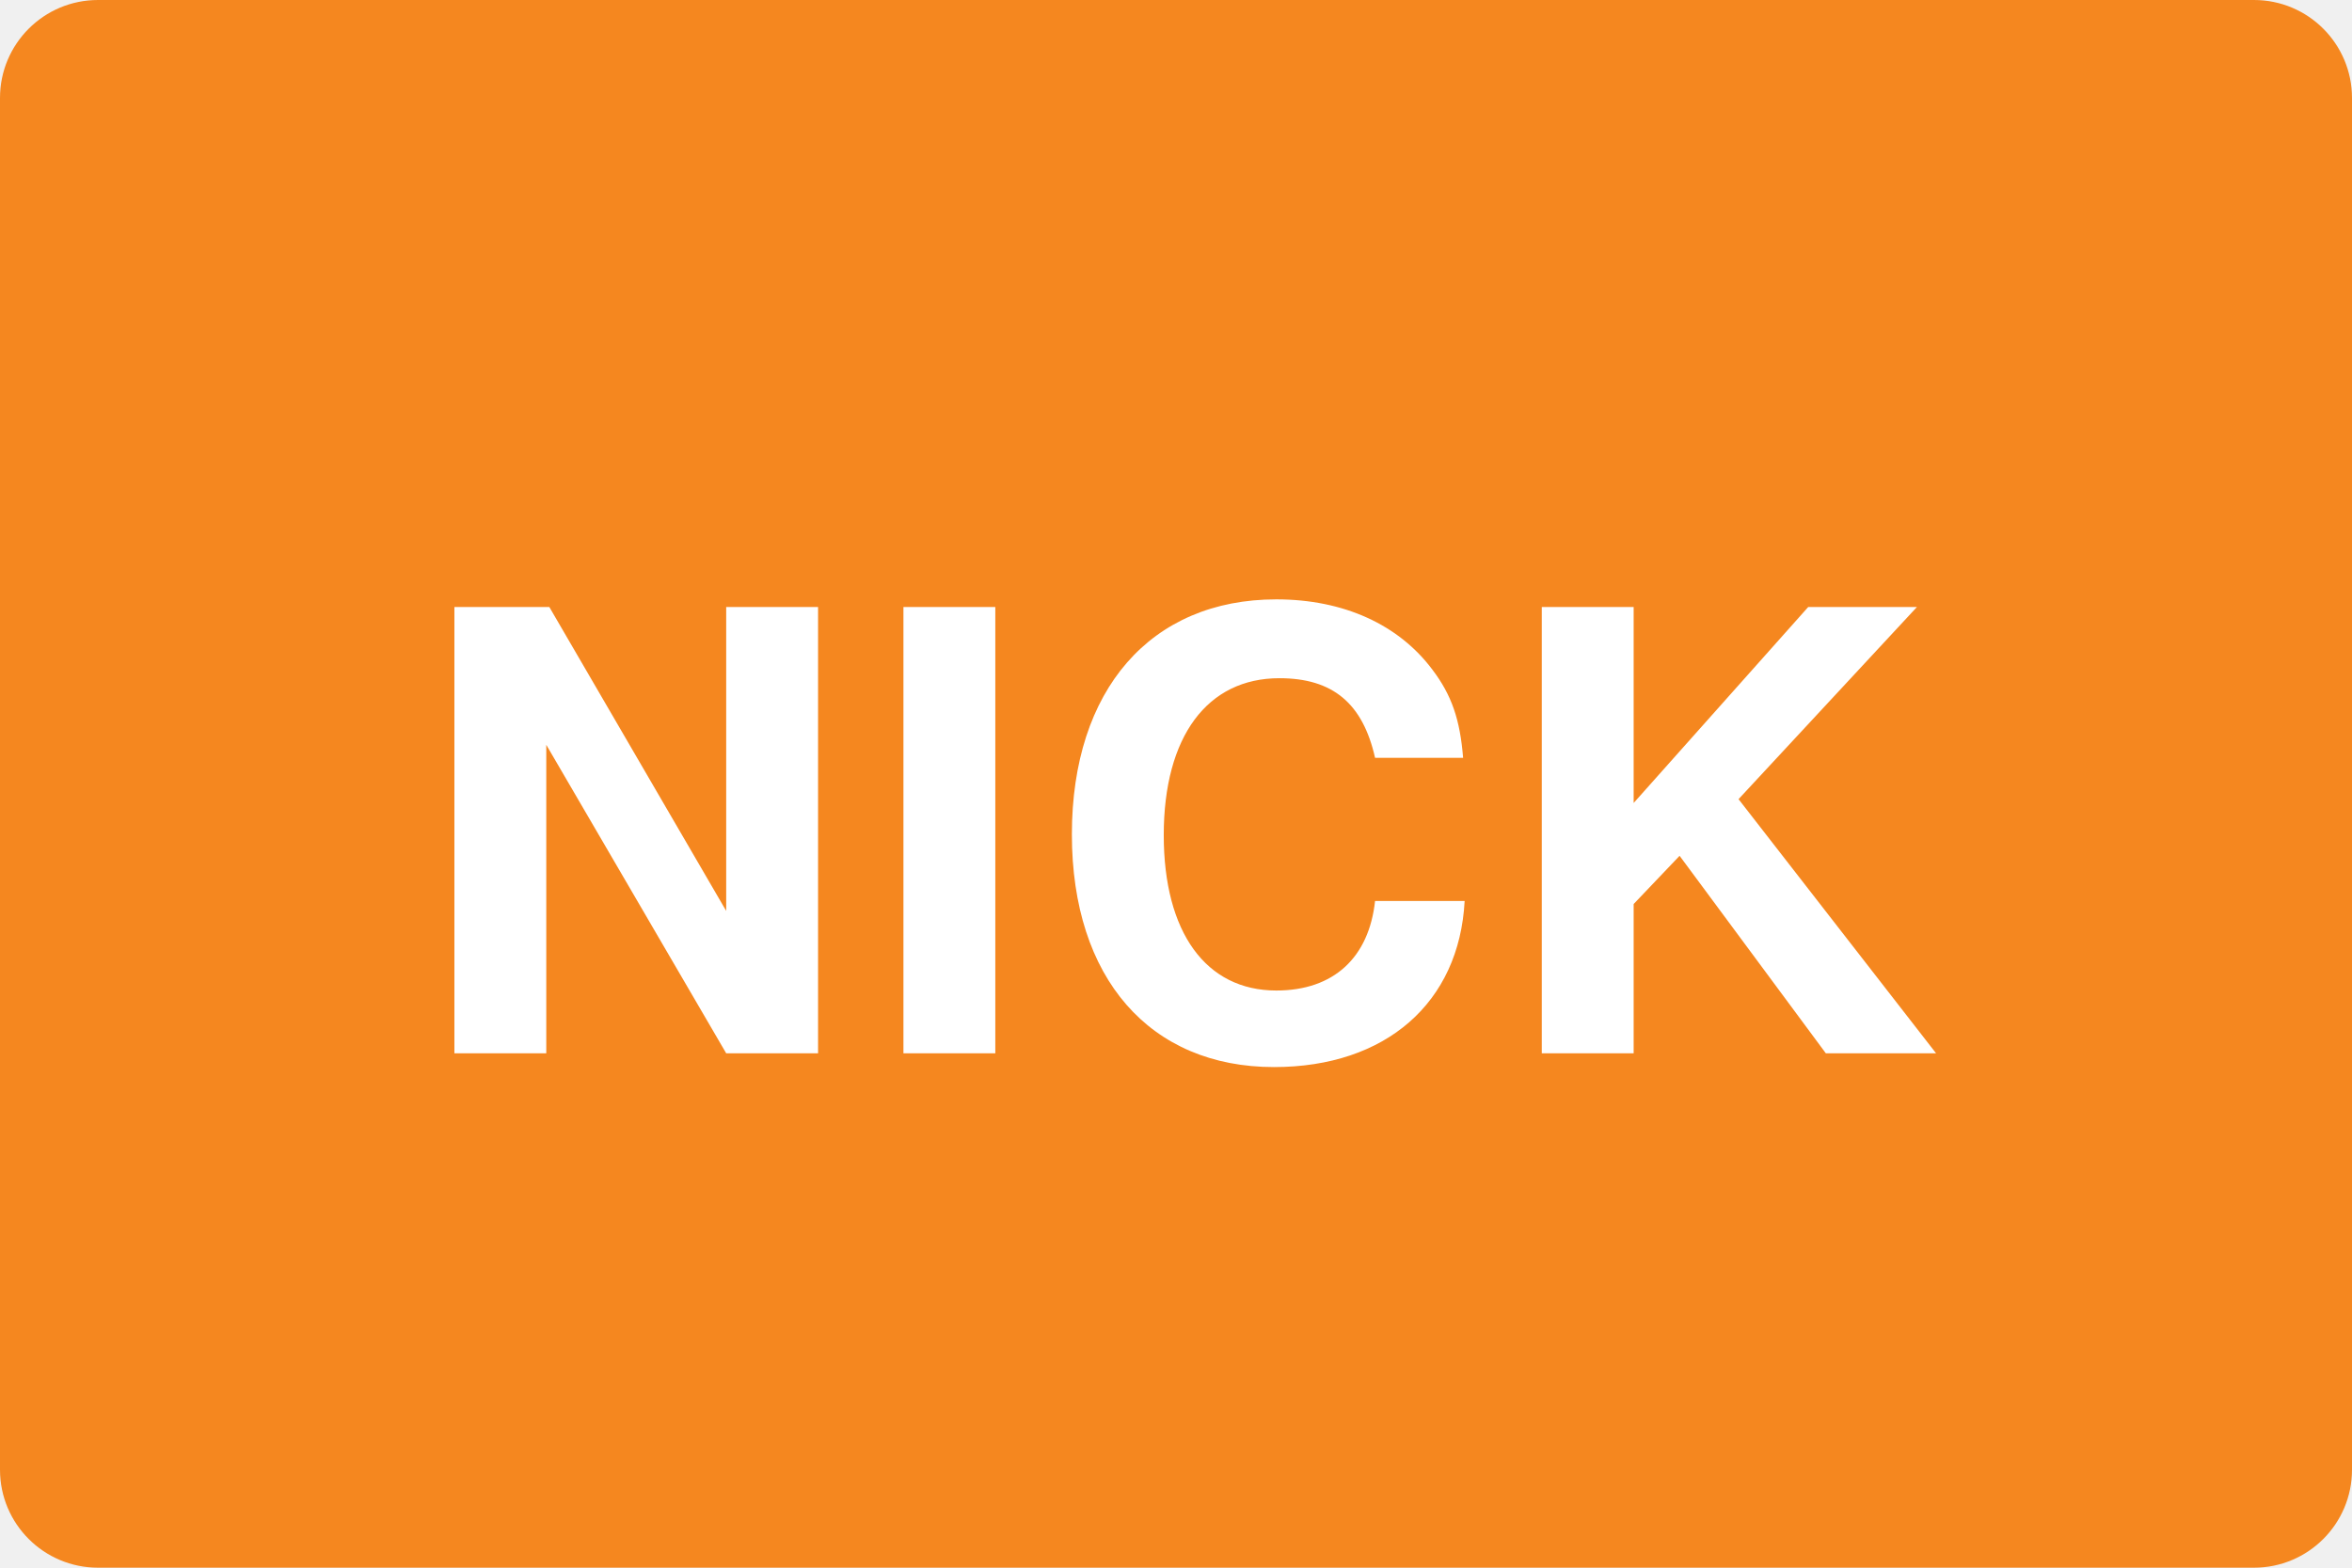
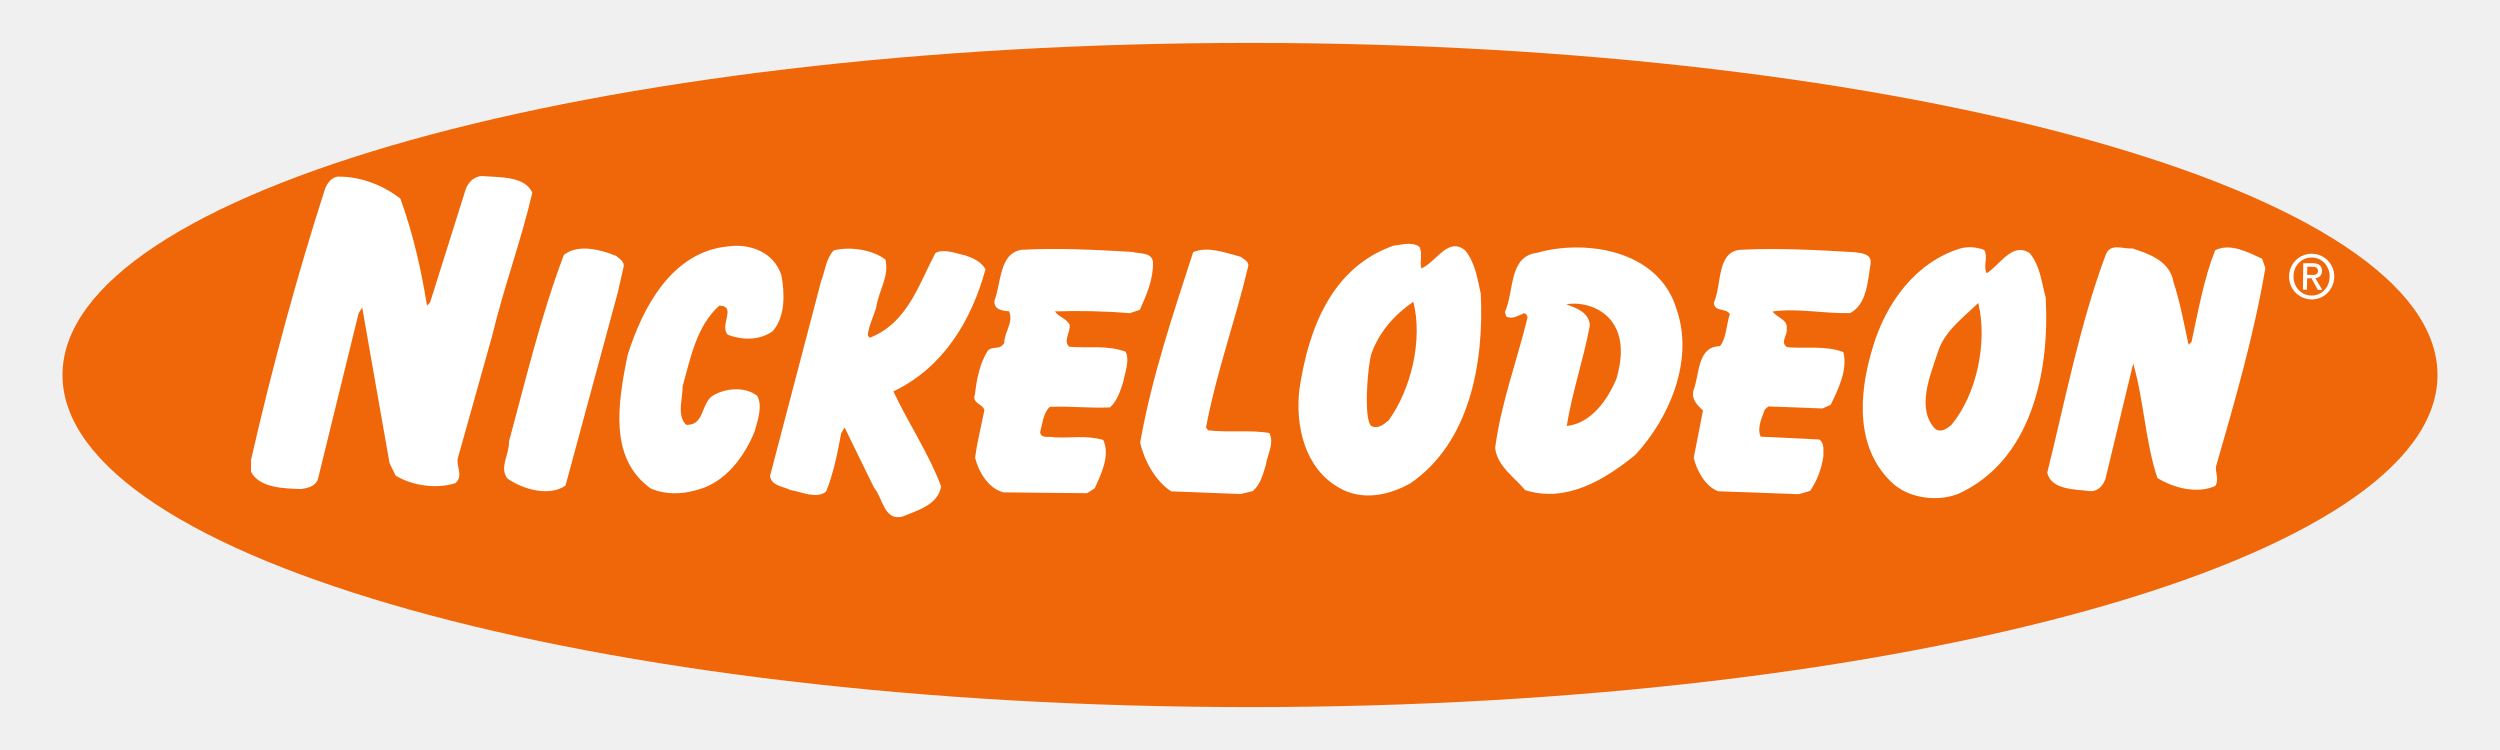
- <svg xmlns="http://www.w3.org/2000/svg" viewBox="0 0 48 32" role="img" aria-label="Nickelodeon / Talpa">
-   <rect width="48" height="32" rx="2" fill="#F5871F" />
-   <text x="24" y="21.5" text-anchor="middle" fill="#FFFFFF" font-family="'Arial Narrow','Helvetica Neue',Helvetica,Arial,sans-serif" font-size="12.5" font-weight="700" letter-spacing="0.2">NICK</text>
+ <svg xmlns="http://www.w3.org/2000/svg" version="1.0" width="400" height="120" id="svg3305">
+   <defs id="defs3307" />
+   <g id="g3083">
+     <path d="m 390,60 a 190,53.133 0 1 1 -380,0 190,53.133 0 1 1 380,0 z" id="path3128" style="fill:#ef6708;fill-opacity:1;fill-rule:evenodd;stroke:none" />
+     <path d="m 255.758,39.846 c -3.364,-0.501 -6.876,-0.249 -9.848,0.607 -4.575,0.577 -3.602,6.204 -5.128,9.472 l 0.231,0.736 c 0.974,0.443 1.746,-0.119 2.529,-0.398 0.477,-0.414 0.924,0.258 0.842,0.647 -1.706,6.909 -4.201,13.538 -5.162,20.745 0.321,2.938 3.084,4.682 4.795,6.761 6.435,2.054 12.53,-1.463 17.633,-5.637 5.355,-5.753 9.427,-15.038 6.642,-23.163 -1.704,-5.97 -6.926,-8.937 -12.533,-9.772 z m -2.247,8.913 c 1.601,0.336 3.096,1.133 4.136,2.359 2.243,2.692 1.887,6.343 0.996,9.446 -1.382,3.363 -4.064,7.192 -7.961,7.59 0.862,-5.431 2.687,-10.64 3.696,-16.097 -0.142,-2.118 -2.196,-2.764 -3.778,-3.383 0.956,-0.144 1.95,-0.115 2.911,0.086 z" id="path2995" style="fill:#ffffff;fill-opacity:1;fill-rule:nonzero;stroke:none" />
+     <path d="m 362.46,42.887 c -1.894,11.091 -4.939,21.441 -7.91,31.796 -0.067,1.036 0.508,2.065 -0.093,3.066 -2.864,1.306 -6.698,0.344 -9.28,-1.278 -1.95,-5.927 -2.154,-12.412 -3.864,-18.316 l -4.436,18.452 c -0.399,1.118 -1.23,2.055 -2.457,1.978 -2.32,-0.308 -6.173,-0.149 -6.865,-2.93 2.895,-11.696 5.232,-23.793 9.313,-34.77 0.715,-2.139 2.839,-0.983 4.331,-1.139 2.737,0.924 5.995,1.995 6.578,5.447 1.072,3.243 1.665,6.668 2.401,9.976 l 0.461,-0.453 c 1.093,-5.026 1.999,-10.173 3.784,-14.678 2.442,-1.225 5.352,0.371 7.51,1.353 l 0.529,1.495" id="path2997" style="fill:#ffffff;fill-opacity:1;fill-rule:nonzero;stroke:none" />
+     <path d="m 323.751,40.056 c -2.256,-0.514 -4.005,2.482 -5.881,3.661 -0.611,-1.157 0.268,-2.643 -0.393,-3.716 -1.216,-0.497 -2.675,-0.577 -3.832,-0.245 -7.231,2.211 -11.939,8.857 -13.986,15.765 -2.364,7.684 -2.836,16.533 3.427,22.036 2.739,2.263 7.101,2.714 10.27,1.443 11.575,-5.295 14.629,-19.236 13.954,-31.421 -0.661,-2.348 -0.844,-4.991 -2.551,-7.069 -0.344,-0.233 -0.687,-0.38 -1.009,-0.453 z m -7.229,8.413 c 1.527,6.287 -0.259,14.62 -4.247,19.455 -0.767,0.687 -1.718,1.359 -2.657,0.682 -3.064,-3.238 -0.767,-8.582 0.44,-12.261 1.036,-3.371 4.102,-5.548 6.464,-7.877 z" id="path2999" style="fill:#ffffff;fill-opacity:1;fill-rule:nonzero;stroke:none" />
+     <path d="m 299.296,42.173 c -0.478,2.987 -0.616,6.501 -3.266,7.919 -4.074,0.126 -8.448,-0.83 -12.416,-0.254 0.626,0.968 2.486,1.272 2.248,2.728 0.242,1.095 -1.179,2.234 0.107,2.984 2.958,0.271 6.102,-0.313 8.969,0.786 0.728,2.804 -0.818,5.957 -2.031,8.436 l -1.329,0.582 -8.629,-0.324 -0.575,0.486 c -0.443,1.315 -1.298,2.921 -0.673,4.35 l 9.376,0.453 c 0.893,0.617 0.641,1.777 0.662,2.722 -0.332,2.1 -1.01,3.866 -2.113,5.499 L 287.791,79.072 274.906,78.603 c -2.049,-0.747 -3.457,-3.364 -3.911,-5.349 l 1.48,-7.567 c -0.872,-0.859 -1.872,-1.728 -1.532,-3.184 1.019,-2.606 0.582,-7.085 4.253,-7.111 1.048,-1.327 1.011,-3.426 1.577,-5.142 -0.568,-1.009 -2.492,-0.291 -2.557,-1.81 1.325,-2.91 0.381,-8.348 4.452,-8.485 5.92,-0.286 12.014,0.032 18.089,0.404 1.11,0.123 2.778,0.289 2.538,1.814" id="path3001" style="fill:#ffffff;fill-opacity:1;fill-rule:nonzero;stroke:none" />
+     <path d="m 232.941,39.4 c -2.003,-0.124 -3.637,2.78 -5.538,3.553 -0.264,-1.098 0.23,-2.37 -0.274,-3.445 -1.246,-0.906 -2.82,-0.327 -4.135,-0.214 -9.789,3.421 -13.601,13.043 -15.084,22.955 -0.697,5.914 0.854,12.654 6.297,15.766 3.73,2.188 8.027,1.242 11.46,-0.69 9.467,-6.484 11.795,-19.161 11.256,-30.329 -0.539,-2.409 -0.87,-4.961 -2.516,-6.952 -0.507,-0.411 -1.003,-0.615 -1.465,-0.643 z m -6.817,8.874 c 1.579,6.115 -0.373,14.031 -3.921,18.955 -0.851,0.718 -1.795,1.497 -2.829,0.903 -1.227,-1.177 -0.542,-9.693 0.048,-11.521 1.23,-3.447 3.561,-6.138 6.702,-8.337 z" id="path3005" style="fill:#ffffff;fill-opacity:1;fill-rule:nonzero;stroke:none" />
+     <path d="m 199.734,42.514 c -2.049,8.754 -5.07,16.874 -6.768,25.878 l 0.328,0.46 c 3.319,0.394 6.602,-0.103 9.789,0.426 0.867,1.652 -0.316,3.418 -0.558,5.171 -0.486,1.512 -0.844,3.064 -2.08,4.125 l -1.989,0.475 -11.051,-0.433 c -2.506,-1.562 -4.358,-4.97 -4.98,-7.803 1.915,-10.738 5.286,-20.58 8.484,-30.475 2.34,-0.986 5.103,0.088 7.583,0.745 0.468,0.367 1.266,0.669 1.243,1.431" id="path3007" style="fill:#ffffff;fill-opacity:1;fill-rule:nonzero;stroke:none" />
+     <path d="m 184.474,41.974 c 0.072,2.784 -1.069,5.27 -2.099,7.601 l -1.617,0.532 c -4.001,-0.325 -8.052,-0.411 -11.966,-0.288 0.536,0.888 1.854,1.099 2.366,2.176 0.07,1.24 -1.099,2.711 -0.044,3.489 3.006,0.257 5.918,-0.309 8.975,0.781 0.715,1.394 -0.085,3.289 -0.367,4.801 -0.468,1.499 -0.935,3.031 -2.126,4.117 -3.187,0.162 -6.437,-0.236 -9.628,-0.092 -1.075,1.041 -1.152,2.653 -1.548,4.094 0.185,1.09 1.548,0.549 2.294,0.788 2.592,0.139 5.187,-0.353 7.801,0.42 1.168,2.514 -0.372,5.526 -1.347,7.725 l -1.239,0.793 -13.357,-0.131 c -2.384,-0.575 -3.965,-3.213 -4.553,-5.518 0.306,-2.486 0.979,-5.104 1.485,-7.636 -0.324,-1.109 -2.035,-1.036 -1.513,-2.525 0.293,-2.552 0.797,-5.031 2.069,-7.004 0.746,-0.805 2.01,-0.009 2.62,-1.271 0.045,-1.77 1.514,-3.235 0.777,-5.017 -1.105,-0.062 -2.532,-0.303 -2.324,-1.747 1.084,-2.928 0.751,-7.495 4.29,-8.092 5.784,-0.316 11.722,-0.018 17.697,0.331 1.229,0.342 3.259,0.026 3.353,1.674" id="path3011" style="fill:#ffffff;fill-opacity:1;fill-rule:nonzero;stroke:none" />
+     <path d="m 85.168,30.839 c -1.82,7.827 -4.562,15.098 -6.43,22.928 l -5.532,19.709 c -0.114,1.327 0.927,2.75 -0.354,3.831 -2.928,0.971 -6.984,0.4 -9.557,-1.218 l -0.964,-1.978 C 60.857,65.821 59.411,57.491 57.955,49.197 l -0.57,0.889 -6.506,26.529 c -0.366,1.196 -1.603,1.472 -2.678,1.633 -2.835,-0.089 -6.694,-0.178 -8.042,-2.769 l 0.015,-1.956 c 3.379,-14.731 7.281,-29.172 11.795,-43.197 0.321,-0.935 0.996,-1.887 2.027,-2.068 3.736,-0.054 7.347,1.408 10.062,3.517 2.031,5.604 3.339,11.335 4.26,17.129 l 0.489,-0.492 5.721,-18.176 c 0.416,-1.1 1.325,-1.997 2.583,-2.082 2.727,0.276 6.856,-0.064 8.057,2.683" id="path3015" style="fill:#ffffff;fill-opacity:1;fill-rule:nonzero;stroke:none" />
+     <path d="m 157.677,43.093 c -2.244,8.206 -6.774,15.755 -14.738,19.523 2.403,5.111 5.694,10.003 7.634,15.196 -0.459,3.008 -3.94,3.884 -6.161,4.84 -2.996,0.761 -3.186,-3.078 -4.582,-4.652 l -4.692,-9.601 -0.545,0.9 c -0.615,3.267 -1.237,6.468 -2.416,9.352 -1.491,1.257 -3.967,0.026 -5.774,-0.262 -1.15,-0.609 -2.905,-0.592 -3.201,-2.216 l 8.174,-31.19 c 0.658,-1.687 0.79,-3.634 2.024,-4.919 2.523,-0.649 6.176,-0.148 8.27,1.473 0.658,2.709 -1.126,5.021 -1.479,7.695 -0.463,1.434 -1.122,2.789 -1.359,4.368 l 0.3,0.454 c 6.075,-2.369 7.851,-8.511 10.535,-13.578 1.431,-0.752 3.321,0.101 4.807,0.398 1.276,0.438 2.54,1.013 3.201,2.216" id="path3017" style="fill:#ffffff;fill-opacity:1;fill-rule:nonzero;stroke:none" />
+     <path d="m 125.03,44.063 c 0.526,2.863 0.661,6.581 -1.402,8.932 -2.093,1.491 -4.842,1.442 -7.142,0.593 -1.511,-1.459 1.506,-4.604 -1.403,-4.686 -3.626,3.285 -4.561,8.228 -5.869,12.942 0.01,2.09 -0.948,4.531 0.553,6.126 3.099,0.172 2.277,-3.689 4.538,-4.818 2.015,-1.059 4.884,-1.318 6.851,0.174 0.92,1.645 0.036,4.048 -0.432,5.761 -1.667,4.027 -4.68,8.147 -9.208,9.305 -2.303,0.695 -5.027,0.803 -7.399,-0.233 -6.74,-4.838 -5.247,-13.632 -3.723,-21.262 2.41,-7.727 7.142,-16.68 16.177,-17.479 3.468,-0.481 7.297,0.964 8.461,4.646" id="path3019" style="fill:#ffffff;fill-opacity:1;fill-rule:nonzero;stroke:none" />
+     <path d="m 99.787,42.658 -0.938,4.13 -8.366,30.906 c -2.642,1.823 -6.87,0.595 -9.298,-1.135 -1.35,-1.79 0.335,-3.849 0.257,-5.933 2.676,-9.869 5.102,-20.119 8.779,-29.851 2.224,-1.738 5.766,-0.903 8.343,0.163 0.523,0.418 1.352,0.912 1.224,1.72" id="path3021" style="fill:#ffffff;fill-opacity:1;fill-rule:nonzero;stroke:none" />
+     <path d="m 366.962,44.212 c 0.014,-1.744 1.305,-3.028 2.931,-3.008 1.605,0.006 2.871,1.341 2.849,3.084 -0.032,1.749 -1.326,3.023 -2.909,2.998 -1.616,-0.008 -2.894,-1.333 -2.872,-3.074 z m 2.862,3.698 c 1.925,0.03 3.611,-1.488 3.658,-3.621 0.023,-2.105 -1.634,-3.661 -3.57,-3.693 -1.939,-0.015 -3.632,1.493 -3.657,3.619 -0.04,2.09 1.615,3.646 3.569,3.695 z m -0.689,-3.375 0.699,-0.014 1.026,1.871 0.707,-4.72e-4 -1.104,-1.886 c 0.566,-0.068 1.057,-0.399 1.059,-1.16 0.011,-0.798 -0.471,-1.193 -1.434,-1.235 l -1.569,0.01 -0.045,4.224 0.637,0.005 0.026,-1.816 z m 0,-0.572 0.04,-1.29 0.808,0.003 c 0.422,0.01 0.898,0.126 0.892,0.653 0.01,0.645 -0.494,0.673 -1.018,0.666 l -0.723,-0.032" id="path3023" style="fill:#ffffff;fill-opacity:1;fill-rule:nonzero;stroke:none" />
+   </g>
</svg>
